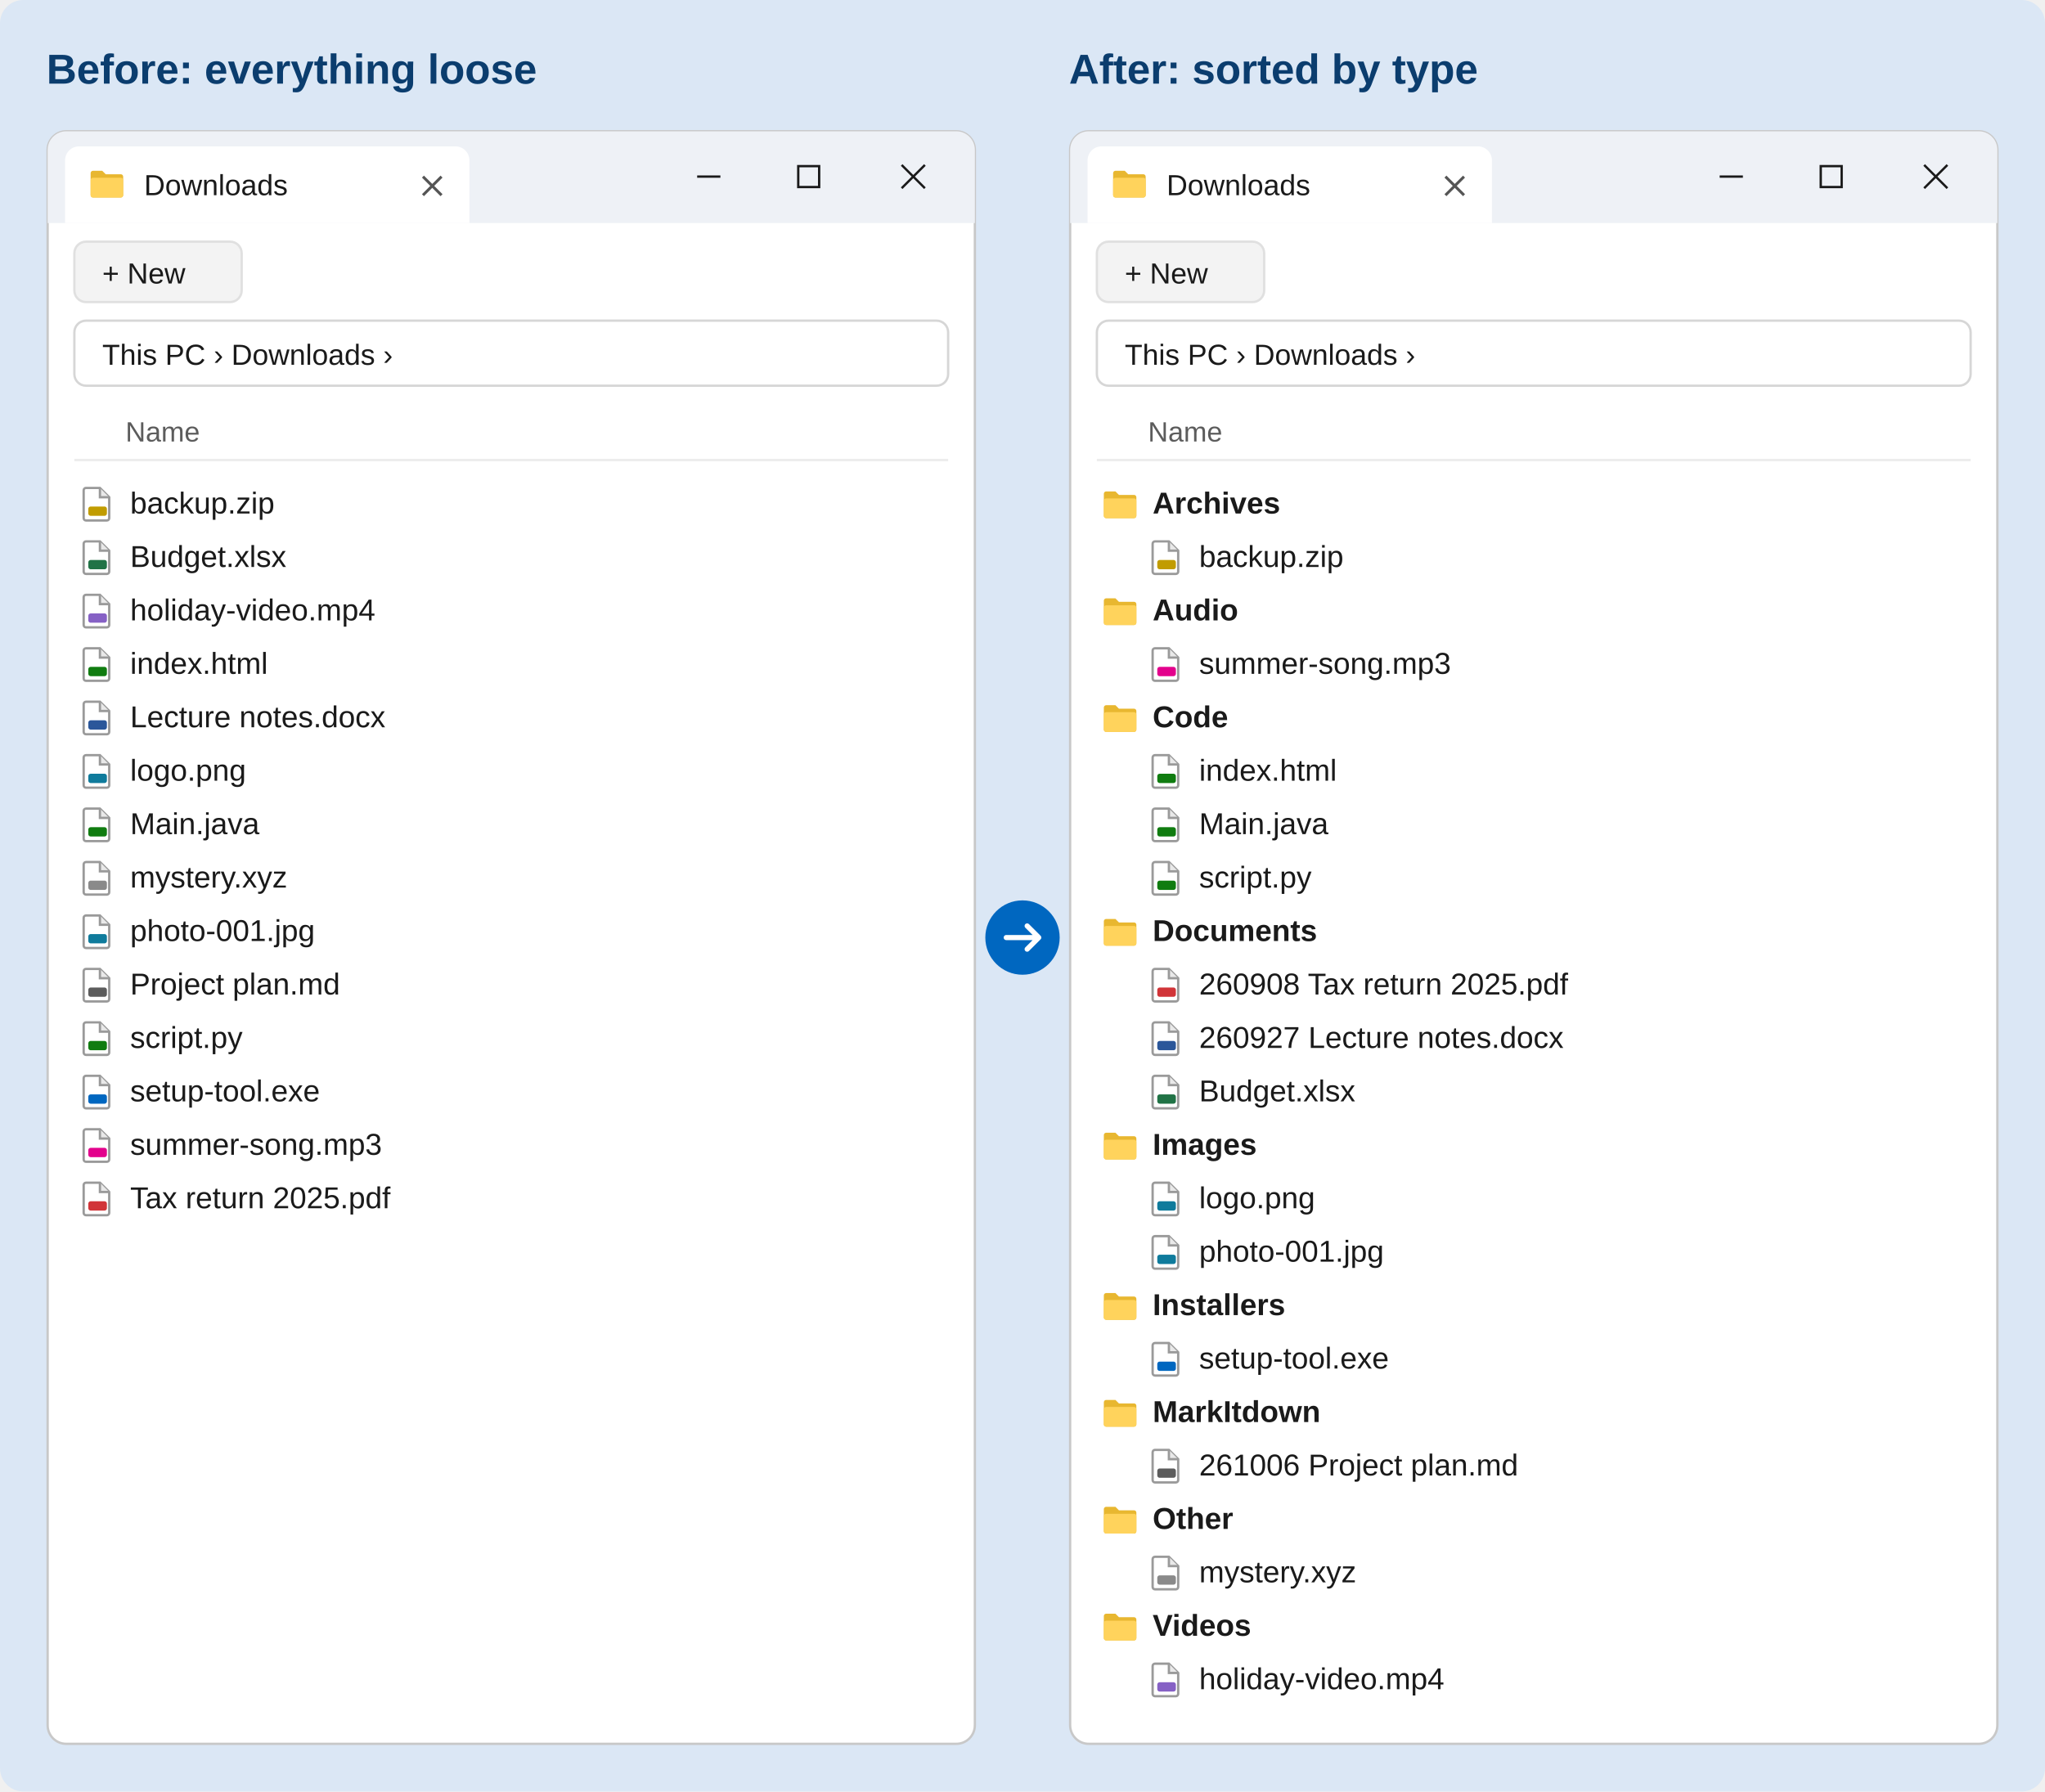
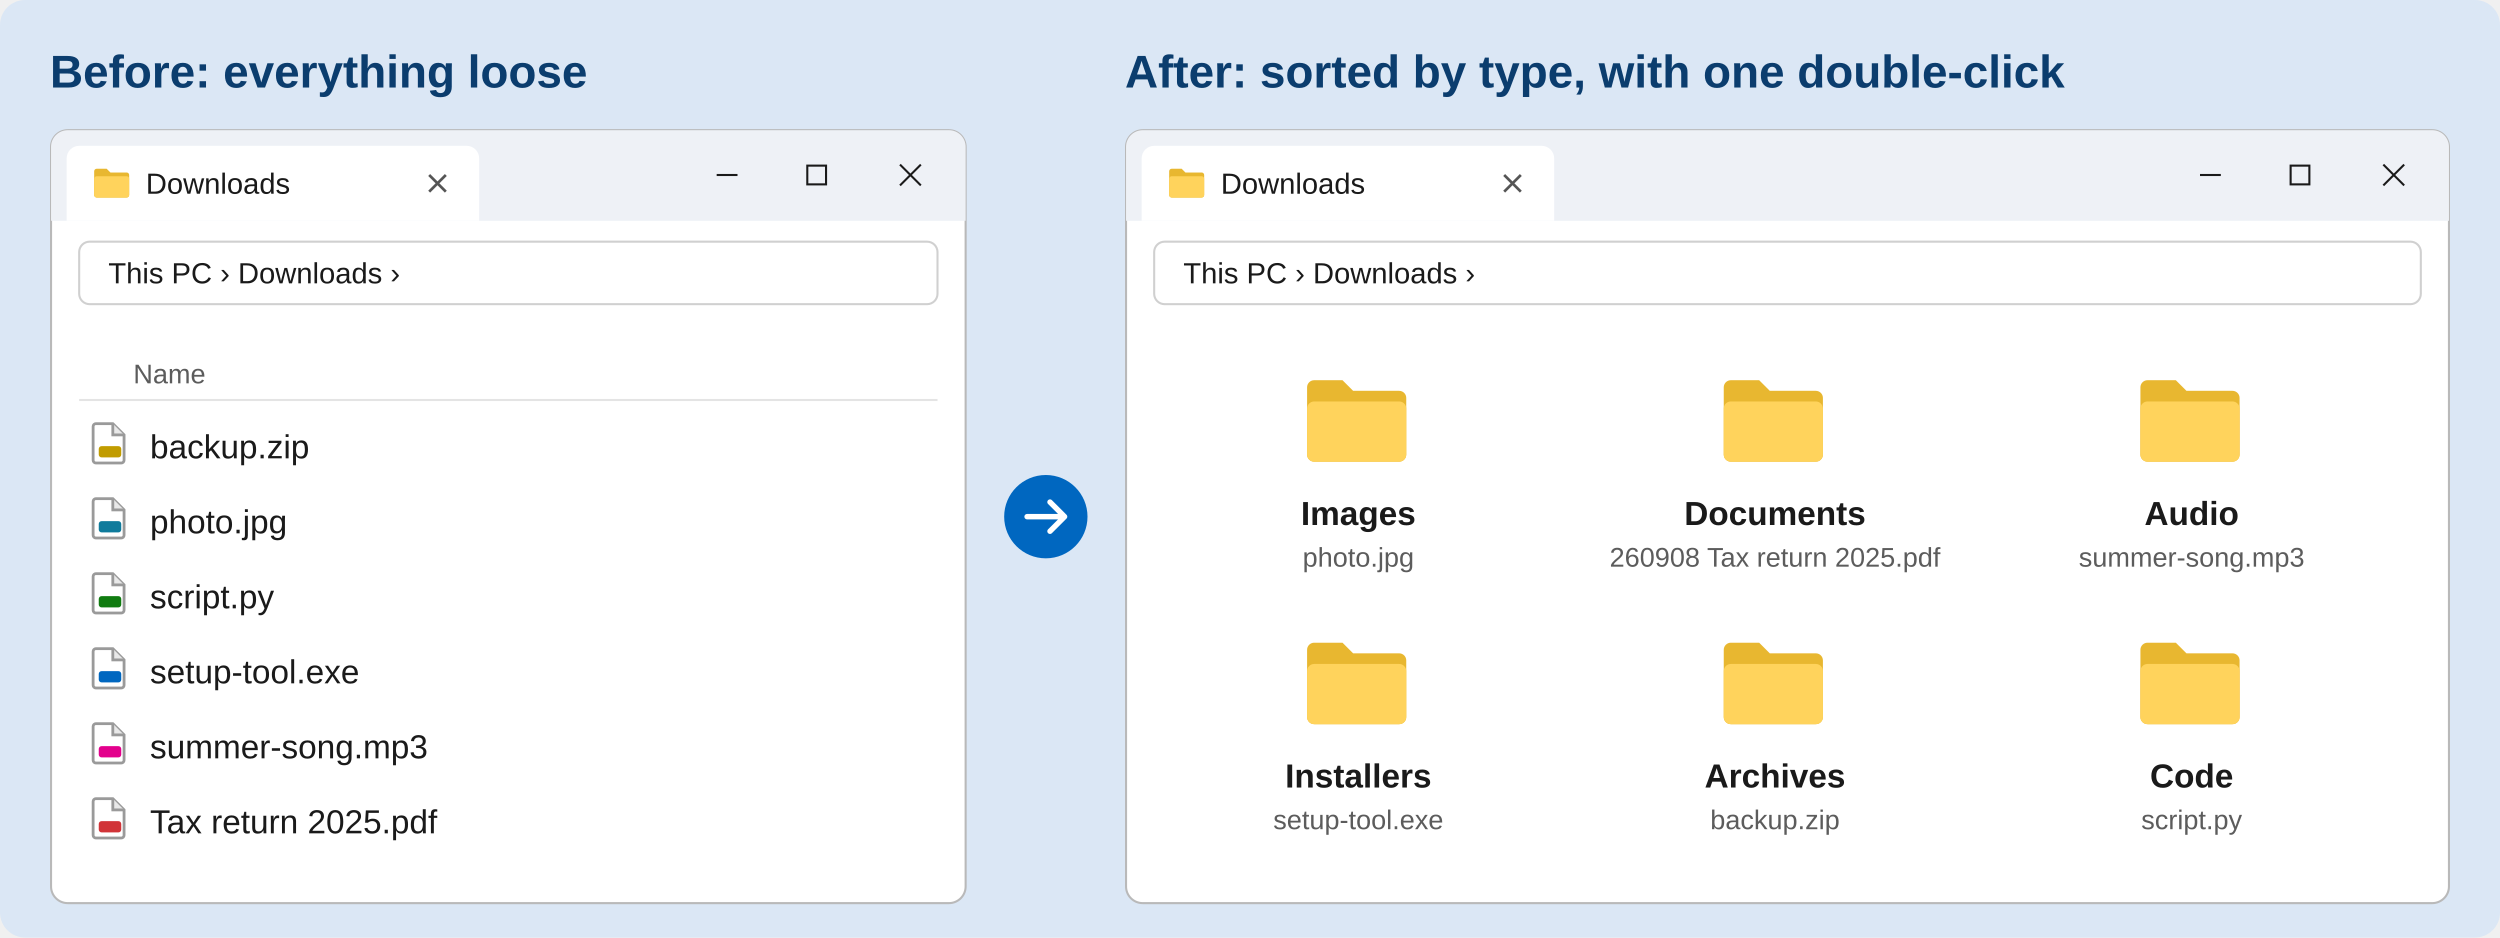
- <svg xmlns="http://www.w3.org/2000/svg" width="880" height="771" viewBox="0 0 880 771" role="img" aria-label="A Downloads folder in File Explorer before and after sorting">
-   <rect width="880" height="771" rx="10" fill="#dbe7f5" />
-   <text x="20" y="36" font-family="Segoe UI Variable Text, Segoe UI, Arial, sans-serif" font-size="18" font-weight="600" fill="#0b3d6e">Before: everything loose</text>
-   <text x="460" y="36" font-family="Segoe UI Variable Text, Segoe UI, Arial, sans-serif" font-size="18" font-weight="600" fill="#0b3d6e">After: sorted by type</text>
-   <g transform="translate(20 56)">
-     <rect x="0.5" y="0.5" width="399" height="694" rx="8" fill="#ffffff" stroke="#c8c8c8" />
-     <path d="M0.5 40 V8.5 a8 8 0 0 1 8 -8 H391.5 a8 8 0 0 1 8 8 V40 Z" fill="#eef1f6" />
-     <path d="M8 40 V13 a6 6 0 0 1 6 -6 H176 a6 6 0 0 1 6 6 V40 Z" fill="#ffffff" />
-     <g transform="translate(18 15)">
+ <svg xmlns="http://www.w3.org/2000/svg" width="1200" height="450" viewBox="0 0 1200 450" role="img" aria-label="A Downloads folder in File Explorer before and after sorting">
+   <rect width="1200" height="450" rx="12" fill="#dbe7f5" />
+   <text x="24" y="42" font-family="Segoe UI Variable Text, Segoe UI, Arial, sans-serif" font-size="22" font-weight="600" fill="#0b3d6e">Before: everything loose</text>
+   <text x="540" y="42" font-family="Segoe UI Variable Text, Segoe UI, Arial, sans-serif" font-size="22" font-weight="600" fill="#0b3d6e">After: sorted by type, with one double-click</text>
+   <g transform="translate(24 62)">
+     <rect x="0.5" y="0.5" width="439" height="371" rx="8" fill="#ffffff" stroke="#b9b9b9" />
+     <path d="M0.5 44 V8.5 a8 8 0 0 1 8 -8 H431.5 a8 8 0 0 1 8 8 V44 Z" fill="#eef1f6" />
+     <path d="M8 44 V14 a6 6 0 0 1 6 -6 H200 a6 6 0 0 1 6 6 V44 Z" fill="#ffffff" />
+     <g transform="translate(20 16) scale(1.2)">
      <path d="M1 3.5 a1 1 0 0 1 1 -1 h4 l1.5 1.5 H14 a1 1 0 0 1 1 1 V13 a1 1 0 0 1 -1 1 H2 a1 1 0 0 1 -1 -1 Z" fill="#e8b730" />
      <path d="M1 6.5 a1 1 0 0 1 1 -1 H14 a1 1 0 0 1 1 1 V13 a1 1 0 0 1 -1 1 H2 a1 1 0 0 1 -1 -1 Z" fill="#ffd35c" />
    </g>
-     <text x="42" y="28" font-family="Segoe UI Variable Text, Segoe UI, Arial, sans-serif" font-size="12.5" fill="#1a1a1a">Downloads</text>
-     <path d="M162 20 l8 8 m0 -8 l-8 8" stroke="#555" stroke-width="1.2" />
-     <path d="M280 20 h10" stroke="#1a1a1a" />
-     <rect x="323.5" y="15.5" width="9" height="9" fill="none" stroke="#1a1a1a" />
-     <path d="M368 15 l10 10 m0 -10 l-10 10" stroke="#1a1a1a" />
-     <rect x="12" y="48" width="72" height="26" rx="5" fill="#f3f3f3" stroke="#e0e0e0" />
-     <text x="24" y="66" font-family="Segoe UI Variable Text, Segoe UI, Arial, sans-serif" font-size="12.5" fill="#1a1a1a">+ New</text>
-     <rect x="12" y="82" width="376" height="28" rx="5" fill="#ffffff" stroke="#d6d6d6" />
-     <text x="24" y="101" font-family="Segoe UI Variable Text, Segoe UI, Arial, sans-serif" font-size="12.5" fill="#1a1a1a">This PC  ›  Downloads  ›</text>
-     <text x="34" y="134" font-family="Segoe UI Variable Text, Segoe UI, Arial, sans-serif" font-size="12" fill="#5c5c5c">Name</text>
-     <path d="M12 142 H388" stroke="#ececec" />
-     <g transform="translate(14 153)">
+     <text x="46" y="31" font-family="Segoe UI Variable Text, Segoe UI, Arial, sans-serif" font-size="14" fill="#1a1a1a">Downloads</text>
+     <path d="M182 22 l8 8 m0 -8 l-8 8" stroke="#555" stroke-width="1.3" />
+     <path d="M320 22 h10" stroke="#1a1a1a" />
+     <rect x="363.5" y="17.5" width="9" height="9" fill="none" stroke="#1a1a1a" />
+     <path d="M408 17 l10 10 m0 -10 l-10 10" stroke="#1a1a1a" />
+     <rect x="14" y="54" width="412" height="30" rx="5" fill="#ffffff" stroke="#d0d0d0" />
+     <text x="28" y="74" font-family="Segoe UI Variable Text, Segoe UI, Arial, sans-serif" font-size="14" fill="#1a1a1a">This PC  ›  Downloads  ›</text>
+     <text x="40" y="122" font-family="Segoe UI Variable Text, Segoe UI, Arial, sans-serif" font-size="13" fill="#5c5c5c">Name</text>
+     <path d="M14 130 H426" stroke="#e4e4e4" />
+     <g transform="translate(18 140) scale(1.35)">
      <path d="M3 1 h6 l4 4 v9 a1 1 0 0 1 -1 1 H3 a1 1 0 0 1 -1 -1 V2 a1 1 0 0 1 1 -1 Z" fill="#ffffff" stroke="#9a9a9a" />
      <path d="M9 1 v4 h4" fill="#e9e9e9" stroke="#9a9a9a" />
      <rect x="4" y="9" width="8" height="4" rx="1" fill="#c19c00" />
    </g>
-     <text x="36" y="165" xml:space="preserve" font-family="Segoe UI Variable Text, Segoe UI, Arial, sans-serif" font-size="13" fill="#1a1a1a">backup.zip</text>
-     <g transform="translate(14 176)">
+     <text x="48" y="158" xml:space="preserve" font-family="Segoe UI Variable Text, Segoe UI, Arial, sans-serif" font-size="16" fill="#1a1a1a">backup.zip</text>
+     <g transform="translate(18 176) scale(1.35)">
      <path d="M3 1 h6 l4 4 v9 a1 1 0 0 1 -1 1 H3 a1 1 0 0 1 -1 -1 V2 a1 1 0 0 1 1 -1 Z" fill="#ffffff" stroke="#9a9a9a" />
      <path d="M9 1 v4 h4" fill="#e9e9e9" stroke="#9a9a9a" />
-       <rect x="4" y="9" width="8" height="4" rx="1" fill="#217346" />
+       <rect x="4" y="9" width="8" height="4" rx="1" fill="#0f7b9c" />
    </g>
-     <text x="36" y="188" xml:space="preserve" font-family="Segoe UI Variable Text, Segoe UI, Arial, sans-serif" font-size="13" fill="#1a1a1a">Budget.xlsx</text>
-     <g transform="translate(14 199)">
-       <path d="M3 1 h6 l4 4 v9 a1 1 0 0 1 -1 1 H3 a1 1 0 0 1 -1 -1 V2 a1 1 0 0 1 1 -1 Z" fill="#ffffff" stroke="#9a9a9a" />
-       <path d="M9 1 v4 h4" fill="#e9e9e9" stroke="#9a9a9a" />
-       <rect x="4" y="9" width="8" height="4" rx="1" fill="#8661c5" />
-     </g>
-     <text x="36" y="211" xml:space="preserve" font-family="Segoe UI Variable Text, Segoe UI, Arial, sans-serif" font-size="13" fill="#1a1a1a">holiday-video.mp4</text>
-     <g transform="translate(14 222)">
+     <text x="48" y="194" xml:space="preserve" font-family="Segoe UI Variable Text, Segoe UI, Arial, sans-serif" font-size="16" fill="#1a1a1a">photo.jpg</text>
+     <g transform="translate(18 212) scale(1.35)">
      <path d="M3 1 h6 l4 4 v9 a1 1 0 0 1 -1 1 H3 a1 1 0 0 1 -1 -1 V2 a1 1 0 0 1 1 -1 Z" fill="#ffffff" stroke="#9a9a9a" />
      <path d="M9 1 v4 h4" fill="#e9e9e9" stroke="#9a9a9a" />
      <rect x="4" y="9" width="8" height="4" rx="1" fill="#107c10" />
    </g>
-     <text x="36" y="234" xml:space="preserve" font-family="Segoe UI Variable Text, Segoe UI, Arial, sans-serif" font-size="13" fill="#1a1a1a">index.html</text>
-     <g transform="translate(14 245)">
-       <path d="M3 1 h6 l4 4 v9 a1 1 0 0 1 -1 1 H3 a1 1 0 0 1 -1 -1 V2 a1 1 0 0 1 1 -1 Z" fill="#ffffff" stroke="#9a9a9a" />
-       <path d="M9 1 v4 h4" fill="#e9e9e9" stroke="#9a9a9a" />
-       <rect x="4" y="9" width="8" height="4" rx="1" fill="#2b579a" />
-     </g>
-     <text x="36" y="257" xml:space="preserve" font-family="Segoe UI Variable Text, Segoe UI, Arial, sans-serif" font-size="13" fill="#1a1a1a">Lecture notes.docx</text>
-     <g transform="translate(14 268)">
-       <path d="M3 1 h6 l4 4 v9 a1 1 0 0 1 -1 1 H3 a1 1 0 0 1 -1 -1 V2 a1 1 0 0 1 1 -1 Z" fill="#ffffff" stroke="#9a9a9a" />
-       <path d="M9 1 v4 h4" fill="#e9e9e9" stroke="#9a9a9a" />
-       <rect x="4" y="9" width="8" height="4" rx="1" fill="#0f7b9c" />
-     </g>
-     <text x="36" y="280" xml:space="preserve" font-family="Segoe UI Variable Text, Segoe UI, Arial, sans-serif" font-size="13" fill="#1a1a1a">logo.png</text>
-     <g transform="translate(14 291)">
-       <path d="M3 1 h6 l4 4 v9 a1 1 0 0 1 -1 1 H3 a1 1 0 0 1 -1 -1 V2 a1 1 0 0 1 1 -1 Z" fill="#ffffff" stroke="#9a9a9a" />
-       <path d="M9 1 v4 h4" fill="#e9e9e9" stroke="#9a9a9a" />
-       <rect x="4" y="9" width="8" height="4" rx="1" fill="#107c10" />
-     </g>
-     <text x="36" y="303" xml:space="preserve" font-family="Segoe UI Variable Text, Segoe UI, Arial, sans-serif" font-size="13" fill="#1a1a1a">Main.java</text>
-     <g transform="translate(14 314)">
-       <path d="M3 1 h6 l4 4 v9 a1 1 0 0 1 -1 1 H3 a1 1 0 0 1 -1 -1 V2 a1 1 0 0 1 1 -1 Z" fill="#ffffff" stroke="#9a9a9a" />
-       <path d="M9 1 v4 h4" fill="#e9e9e9" stroke="#9a9a9a" />
-       <rect x="4" y="9" width="8" height="4" rx="1" fill="#8a8a8a" />
-     </g>
-     <text x="36" y="326" xml:space="preserve" font-family="Segoe UI Variable Text, Segoe UI, Arial, sans-serif" font-size="13" fill="#1a1a1a">mystery.xyz</text>
-     <g transform="translate(14 337)">
-       <path d="M3 1 h6 l4 4 v9 a1 1 0 0 1 -1 1 H3 a1 1 0 0 1 -1 -1 V2 a1 1 0 0 1 1 -1 Z" fill="#ffffff" stroke="#9a9a9a" />
-       <path d="M9 1 v4 h4" fill="#e9e9e9" stroke="#9a9a9a" />
-       <rect x="4" y="9" width="8" height="4" rx="1" fill="#0f7b9c" />
-     </g>
-     <text x="36" y="349" xml:space="preserve" font-family="Segoe UI Variable Text, Segoe UI, Arial, sans-serif" font-size="13" fill="#1a1a1a">photo-001.jpg</text>
-     <g transform="translate(14 360)">
-       <path d="M3 1 h6 l4 4 v9 a1 1 0 0 1 -1 1 H3 a1 1 0 0 1 -1 -1 V2 a1 1 0 0 1 1 -1 Z" fill="#ffffff" stroke="#9a9a9a" />
-       <path d="M9 1 v4 h4" fill="#e9e9e9" stroke="#9a9a9a" />
-       <rect x="4" y="9" width="8" height="4" rx="1" fill="#5c5c5c" />
-     </g>
-     <text x="36" y="372" xml:space="preserve" font-family="Segoe UI Variable Text, Segoe UI, Arial, sans-serif" font-size="13" fill="#1a1a1a">Project plan.md</text>
-     <g transform="translate(14 383)">
-       <path d="M3 1 h6 l4 4 v9 a1 1 0 0 1 -1 1 H3 a1 1 0 0 1 -1 -1 V2 a1 1 0 0 1 1 -1 Z" fill="#ffffff" stroke="#9a9a9a" />
-       <path d="M9 1 v4 h4" fill="#e9e9e9" stroke="#9a9a9a" />
-       <rect x="4" y="9" width="8" height="4" rx="1" fill="#107c10" />
-     </g>
-     <text x="36" y="395" xml:space="preserve" font-family="Segoe UI Variable Text, Segoe UI, Arial, sans-serif" font-size="13" fill="#1a1a1a">script.py</text>
-     <g transform="translate(14 406)">
+     <text x="48" y="230" xml:space="preserve" font-family="Segoe UI Variable Text, Segoe UI, Arial, sans-serif" font-size="16" fill="#1a1a1a">script.py</text>
+     <g transform="translate(18 248) scale(1.35)">
      <path d="M3 1 h6 l4 4 v9 a1 1 0 0 1 -1 1 H3 a1 1 0 0 1 -1 -1 V2 a1 1 0 0 1 1 -1 Z" fill="#ffffff" stroke="#9a9a9a" />
      <path d="M9 1 v4 h4" fill="#e9e9e9" stroke="#9a9a9a" />
      <rect x="4" y="9" width="8" height="4" rx="1" fill="#0067c0" />
    </g>
-     <text x="36" y="418" xml:space="preserve" font-family="Segoe UI Variable Text, Segoe UI, Arial, sans-serif" font-size="13" fill="#1a1a1a">setup-tool.exe</text>
-     <g transform="translate(14 429)">
+     <text x="48" y="266" xml:space="preserve" font-family="Segoe UI Variable Text, Segoe UI, Arial, sans-serif" font-size="16" fill="#1a1a1a">setup-tool.exe</text>
+     <g transform="translate(18 284) scale(1.35)">
      <path d="M3 1 h6 l4 4 v9 a1 1 0 0 1 -1 1 H3 a1 1 0 0 1 -1 -1 V2 a1 1 0 0 1 1 -1 Z" fill="#ffffff" stroke="#9a9a9a" />
      <path d="M9 1 v4 h4" fill="#e9e9e9" stroke="#9a9a9a" />
      <rect x="4" y="9" width="8" height="4" rx="1" fill="#e3008c" />
    </g>
-     <text x="36" y="441" xml:space="preserve" font-family="Segoe UI Variable Text, Segoe UI, Arial, sans-serif" font-size="13" fill="#1a1a1a">summer-song.mp3</text>
-     <g transform="translate(14 452)">
+     <text x="48" y="302" xml:space="preserve" font-family="Segoe UI Variable Text, Segoe UI, Arial, sans-serif" font-size="16" fill="#1a1a1a">summer-song.mp3</text>
+     <g transform="translate(18 320) scale(1.35)">
      <path d="M3 1 h6 l4 4 v9 a1 1 0 0 1 -1 1 H3 a1 1 0 0 1 -1 -1 V2 a1 1 0 0 1 1 -1 Z" fill="#ffffff" stroke="#9a9a9a" />
      <path d="M9 1 v4 h4" fill="#e9e9e9" stroke="#9a9a9a" />
      <rect x="4" y="9" width="8" height="4" rx="1" fill="#d13438" />
    </g>
-     <text x="36" y="464" xml:space="preserve" font-family="Segoe UI Variable Text, Segoe UI, Arial, sans-serif" font-size="13" fill="#1a1a1a">Tax return 2025.pdf</text>
+     <text x="48" y="338" xml:space="preserve" font-family="Segoe UI Variable Text, Segoe UI, Arial, sans-serif" font-size="16" fill="#1a1a1a">Tax return 2025.pdf</text>
  </g>
-   <g transform="translate(460 56)">
-     <rect x="0.5" y="0.5" width="399" height="694" rx="8" fill="#ffffff" stroke="#c8c8c8" />
-     <path d="M0.5 40 V8.5 a8 8 0 0 1 8 -8 H391.5 a8 8 0 0 1 8 8 V40 Z" fill="#eef1f6" />
-     <path d="M8 40 V13 a6 6 0 0 1 6 -6 H176 a6 6 0 0 1 6 6 V40 Z" fill="#ffffff" />
-     <g transform="translate(18 15)">
+   <circle cx="502" cy="248" r="20" fill="#0067c0" />
+   <path d="M493 248 h18 m-7 -7 l7 7 l-7 7" stroke="#ffffff" stroke-width="2.6" fill="none" stroke-linecap="round" stroke-linejoin="round" />
+   <g transform="translate(540 62)">
+     <rect x="0.5" y="0.5" width="635" height="371" rx="8" fill="#ffffff" stroke="#b9b9b9" />
+     <path d="M0.5 44 V8.5 a8 8 0 0 1 8 -8 H627.5 a8 8 0 0 1 8 8 V44 Z" fill="#eef1f6" />
+     <path d="M8 44 V14 a6 6 0 0 1 6 -6 H200 a6 6 0 0 1 6 6 V44 Z" fill="#ffffff" />
+     <g transform="translate(20 16) scale(1.2)">
      <path d="M1 3.5 a1 1 0 0 1 1 -1 h4 l1.5 1.5 H14 a1 1 0 0 1 1 1 V13 a1 1 0 0 1 -1 1 H2 a1 1 0 0 1 -1 -1 Z" fill="#e8b730" />
      <path d="M1 6.5 a1 1 0 0 1 1 -1 H14 a1 1 0 0 1 1 1 V13 a1 1 0 0 1 -1 1 H2 a1 1 0 0 1 -1 -1 Z" fill="#ffd35c" />
    </g>
-     <text x="42" y="28" font-family="Segoe UI Variable Text, Segoe UI, Arial, sans-serif" font-size="12.5" fill="#1a1a1a">Downloads</text>
-     <path d="M162 20 l8 8 m0 -8 l-8 8" stroke="#555" stroke-width="1.2" />
-     <path d="M280 20 h10" stroke="#1a1a1a" />
-     <rect x="323.5" y="15.5" width="9" height="9" fill="none" stroke="#1a1a1a" />
-     <path d="M368 15 l10 10 m0 -10 l-10 10" stroke="#1a1a1a" />
-     <rect x="12" y="48" width="72" height="26" rx="5" fill="#f3f3f3" stroke="#e0e0e0" />
-     <text x="24" y="66" font-family="Segoe UI Variable Text, Segoe UI, Arial, sans-serif" font-size="12.5" fill="#1a1a1a">+ New</text>
-     <rect x="12" y="82" width="376" height="28" rx="5" fill="#ffffff" stroke="#d6d6d6" />
-     <text x="24" y="101" font-family="Segoe UI Variable Text, Segoe UI, Arial, sans-serif" font-size="12.5" fill="#1a1a1a">This PC  ›  Downloads  ›</text>
-     <text x="34" y="134" font-family="Segoe UI Variable Text, Segoe UI, Arial, sans-serif" font-size="12" fill="#5c5c5c">Name</text>
-     <path d="M12 142 H388" stroke="#ececec" />
-     <g transform="translate(14 153)">
+     <text x="46" y="31" font-family="Segoe UI Variable Text, Segoe UI, Arial, sans-serif" font-size="14" fill="#1a1a1a">Downloads</text>
+     <path d="M182 22 l8 8 m0 -8 l-8 8" stroke="#555" stroke-width="1.3" />
+     <path d="M516 22 h10" stroke="#1a1a1a" />
+     <rect x="559.5" y="17.5" width="9" height="9" fill="none" stroke="#1a1a1a" />
+     <path d="M604 17 l10 10 m0 -10 l-10 10" stroke="#1a1a1a" />
+     <rect x="14" y="54" width="608" height="30" rx="5" fill="#ffffff" stroke="#d0d0d0" />
+     <text x="28" y="74" font-family="Segoe UI Variable Text, Segoe UI, Arial, sans-serif" font-size="14" fill="#1a1a1a">This PC  ›  Downloads  ›</text>
+     <g transform="translate(84 112) scale(3.4)">
      <path d="M1 3.5 a1 1 0 0 1 1 -1 h4 l1.5 1.5 H14 a1 1 0 0 1 1 1 V13 a1 1 0 0 1 -1 1 H2 a1 1 0 0 1 -1 -1 Z" fill="#e8b730" />
      <path d="M1 6.5 a1 1 0 0 1 1 -1 H14 a1 1 0 0 1 1 1 V13 a1 1 0 0 1 -1 1 H2 a1 1 0 0 1 -1 -1 Z" fill="#ffd35c" />
    </g>
-     <text x="36" y="165" font-family="Segoe UI Variable Text, Segoe UI, Arial, sans-serif" font-size="13" font-weight="600" fill="#1a1a1a">Archives</text>
-     <g transform="translate(34 176)">
-       <path d="M3 1 h6 l4 4 v9 a1 1 0 0 1 -1 1 H3 a1 1 0 0 1 -1 -1 V2 a1 1 0 0 1 1 -1 Z" fill="#ffffff" stroke="#9a9a9a" />
-       <path d="M9 1 v4 h4" fill="#e9e9e9" stroke="#9a9a9a" />
-       <rect x="4" y="9" width="8" height="4" rx="1" fill="#c19c00" />
-     </g>
-     <text x="56" y="188" xml:space="preserve" font-family="Segoe UI Variable Text, Segoe UI, Arial, sans-serif" font-size="13" fill="#1a1a1a">backup.zip</text>
-     <g transform="translate(14 199)">
+     <text x="112" y="190" text-anchor="middle" font-family="Segoe UI Variable Text, Segoe UI, Arial, sans-serif" font-size="16" font-weight="600" fill="#1a1a1a">Images</text>
+     <text x="112" y="210" text-anchor="middle" font-family="Segoe UI Variable Text, Segoe UI, Arial, sans-serif" font-size="13" fill="#5c5c5c">photo.jpg</text>
+     <g transform="translate(284 112) scale(3.4)">
      <path d="M1 3.5 a1 1 0 0 1 1 -1 h4 l1.5 1.5 H14 a1 1 0 0 1 1 1 V13 a1 1 0 0 1 -1 1 H2 a1 1 0 0 1 -1 -1 Z" fill="#e8b730" />
      <path d="M1 6.5 a1 1 0 0 1 1 -1 H14 a1 1 0 0 1 1 1 V13 a1 1 0 0 1 -1 1 H2 a1 1 0 0 1 -1 -1 Z" fill="#ffd35c" />
    </g>
-     <text x="36" y="211" font-family="Segoe UI Variable Text, Segoe UI, Arial, sans-serif" font-size="13" font-weight="600" fill="#1a1a1a">Audio</text>
-     <g transform="translate(34 222)">
-       <path d="M3 1 h6 l4 4 v9 a1 1 0 0 1 -1 1 H3 a1 1 0 0 1 -1 -1 V2 a1 1 0 0 1 1 -1 Z" fill="#ffffff" stroke="#9a9a9a" />
-       <path d="M9 1 v4 h4" fill="#e9e9e9" stroke="#9a9a9a" />
-       <rect x="4" y="9" width="8" height="4" rx="1" fill="#e3008c" />
-     </g>
-     <text x="56" y="234" xml:space="preserve" font-family="Segoe UI Variable Text, Segoe UI, Arial, sans-serif" font-size="13" fill="#1a1a1a">summer-song.mp3</text>
-     <g transform="translate(14 245)">
+     <text x="312" y="190" text-anchor="middle" font-family="Segoe UI Variable Text, Segoe UI, Arial, sans-serif" font-size="16" font-weight="600" fill="#1a1a1a">Documents</text>
+     <text x="312" y="210" text-anchor="middle" font-family="Segoe UI Variable Text, Segoe UI, Arial, sans-serif" font-size="13" fill="#5c5c5c">260908 Tax return 2025.pdf</text>
+     <g transform="translate(484 112) scale(3.4)">
      <path d="M1 3.5 a1 1 0 0 1 1 -1 h4 l1.5 1.5 H14 a1 1 0 0 1 1 1 V13 a1 1 0 0 1 -1 1 H2 a1 1 0 0 1 -1 -1 Z" fill="#e8b730" />
      <path d="M1 6.5 a1 1 0 0 1 1 -1 H14 a1 1 0 0 1 1 1 V13 a1 1 0 0 1 -1 1 H2 a1 1 0 0 1 -1 -1 Z" fill="#ffd35c" />
    </g>
-     <text x="36" y="257" font-family="Segoe UI Variable Text, Segoe UI, Arial, sans-serif" font-size="13" font-weight="600" fill="#1a1a1a">Code</text>
-     <g transform="translate(34 268)">
-       <path d="M3 1 h6 l4 4 v9 a1 1 0 0 1 -1 1 H3 a1 1 0 0 1 -1 -1 V2 a1 1 0 0 1 1 -1 Z" fill="#ffffff" stroke="#9a9a9a" />
-       <path d="M9 1 v4 h4" fill="#e9e9e9" stroke="#9a9a9a" />
-       <rect x="4" y="9" width="8" height="4" rx="1" fill="#107c10" />
-     </g>
-     <text x="56" y="280" xml:space="preserve" font-family="Segoe UI Variable Text, Segoe UI, Arial, sans-serif" font-size="13" fill="#1a1a1a">index.html</text>
-     <g transform="translate(34 291)">
-       <path d="M3 1 h6 l4 4 v9 a1 1 0 0 1 -1 1 H3 a1 1 0 0 1 -1 -1 V2 a1 1 0 0 1 1 -1 Z" fill="#ffffff" stroke="#9a9a9a" />
-       <path d="M9 1 v4 h4" fill="#e9e9e9" stroke="#9a9a9a" />
-       <rect x="4" y="9" width="8" height="4" rx="1" fill="#107c10" />
-     </g>
-     <text x="56" y="303" xml:space="preserve" font-family="Segoe UI Variable Text, Segoe UI, Arial, sans-serif" font-size="13" fill="#1a1a1a">Main.java</text>
-     <g transform="translate(34 314)">
-       <path d="M3 1 h6 l4 4 v9 a1 1 0 0 1 -1 1 H3 a1 1 0 0 1 -1 -1 V2 a1 1 0 0 1 1 -1 Z" fill="#ffffff" stroke="#9a9a9a" />
-       <path d="M9 1 v4 h4" fill="#e9e9e9" stroke="#9a9a9a" />
-       <rect x="4" y="9" width="8" height="4" rx="1" fill="#107c10" />
-     </g>
-     <text x="56" y="326" xml:space="preserve" font-family="Segoe UI Variable Text, Segoe UI, Arial, sans-serif" font-size="13" fill="#1a1a1a">script.py</text>
-     <g transform="translate(14 337)">
+     <text x="512" y="190" text-anchor="middle" font-family="Segoe UI Variable Text, Segoe UI, Arial, sans-serif" font-size="16" font-weight="600" fill="#1a1a1a">Audio</text>
+     <text x="512" y="210" text-anchor="middle" font-family="Segoe UI Variable Text, Segoe UI, Arial, sans-serif" font-size="13" fill="#5c5c5c">summer-song.mp3</text>
+     <g transform="translate(84 238) scale(3.4)">
      <path d="M1 3.5 a1 1 0 0 1 1 -1 h4 l1.5 1.5 H14 a1 1 0 0 1 1 1 V13 a1 1 0 0 1 -1 1 H2 a1 1 0 0 1 -1 -1 Z" fill="#e8b730" />
      <path d="M1 6.5 a1 1 0 0 1 1 -1 H14 a1 1 0 0 1 1 1 V13 a1 1 0 0 1 -1 1 H2 a1 1 0 0 1 -1 -1 Z" fill="#ffd35c" />
    </g>
-     <text x="36" y="349" font-family="Segoe UI Variable Text, Segoe UI, Arial, sans-serif" font-size="13" font-weight="600" fill="#1a1a1a">Documents</text>
-     <g transform="translate(34 360)">
-       <path d="M3 1 h6 l4 4 v9 a1 1 0 0 1 -1 1 H3 a1 1 0 0 1 -1 -1 V2 a1 1 0 0 1 1 -1 Z" fill="#ffffff" stroke="#9a9a9a" />
-       <path d="M9 1 v4 h4" fill="#e9e9e9" stroke="#9a9a9a" />
-       <rect x="4" y="9" width="8" height="4" rx="1" fill="#d13438" />
-     </g>
-     <text x="56" y="372" xml:space="preserve" font-family="Segoe UI Variable Text, Segoe UI, Arial, sans-serif" font-size="13" fill="#1a1a1a">260908 Tax return 2025.pdf</text>
-     <g transform="translate(34 383)">
-       <path d="M3 1 h6 l4 4 v9 a1 1 0 0 1 -1 1 H3 a1 1 0 0 1 -1 -1 V2 a1 1 0 0 1 1 -1 Z" fill="#ffffff" stroke="#9a9a9a" />
-       <path d="M9 1 v4 h4" fill="#e9e9e9" stroke="#9a9a9a" />
-       <rect x="4" y="9" width="8" height="4" rx="1" fill="#2b579a" />
-     </g>
-     <text x="56" y="395" xml:space="preserve" font-family="Segoe UI Variable Text, Segoe UI, Arial, sans-serif" font-size="13" fill="#1a1a1a">260927 Lecture notes.docx</text>
-     <g transform="translate(34 406)">
-       <path d="M3 1 h6 l4 4 v9 a1 1 0 0 1 -1 1 H3 a1 1 0 0 1 -1 -1 V2 a1 1 0 0 1 1 -1 Z" fill="#ffffff" stroke="#9a9a9a" />
-       <path d="M9 1 v4 h4" fill="#e9e9e9" stroke="#9a9a9a" />
-       <rect x="4" y="9" width="8" height="4" rx="1" fill="#217346" />
-     </g>
-     <text x="56" y="418" xml:space="preserve" font-family="Segoe UI Variable Text, Segoe UI, Arial, sans-serif" font-size="13" fill="#1a1a1a">Budget.xlsx</text>
-     <g transform="translate(14 429)">
+     <text x="112" y="316" text-anchor="middle" font-family="Segoe UI Variable Text, Segoe UI, Arial, sans-serif" font-size="16" font-weight="600" fill="#1a1a1a">Installers</text>
+     <text x="112" y="336" text-anchor="middle" font-family="Segoe UI Variable Text, Segoe UI, Arial, sans-serif" font-size="13" fill="#5c5c5c">setup-tool.exe</text>
+     <g transform="translate(284 238) scale(3.4)">
      <path d="M1 3.5 a1 1 0 0 1 1 -1 h4 l1.5 1.5 H14 a1 1 0 0 1 1 1 V13 a1 1 0 0 1 -1 1 H2 a1 1 0 0 1 -1 -1 Z" fill="#e8b730" />
      <path d="M1 6.5 a1 1 0 0 1 1 -1 H14 a1 1 0 0 1 1 1 V13 a1 1 0 0 1 -1 1 H2 a1 1 0 0 1 -1 -1 Z" fill="#ffd35c" />
    </g>
-     <text x="36" y="441" font-family="Segoe UI Variable Text, Segoe UI, Arial, sans-serif" font-size="13" font-weight="600" fill="#1a1a1a">Images</text>
-     <g transform="translate(34 452)">
-       <path d="M3 1 h6 l4 4 v9 a1 1 0 0 1 -1 1 H3 a1 1 0 0 1 -1 -1 V2 a1 1 0 0 1 1 -1 Z" fill="#ffffff" stroke="#9a9a9a" />
-       <path d="M9 1 v4 h4" fill="#e9e9e9" stroke="#9a9a9a" />
-       <rect x="4" y="9" width="8" height="4" rx="1" fill="#0f7b9c" />
-     </g>
-     <text x="56" y="464" xml:space="preserve" font-family="Segoe UI Variable Text, Segoe UI, Arial, sans-serif" font-size="13" fill="#1a1a1a">logo.png</text>
-     <g transform="translate(34 475)">
-       <path d="M3 1 h6 l4 4 v9 a1 1 0 0 1 -1 1 H3 a1 1 0 0 1 -1 -1 V2 a1 1 0 0 1 1 -1 Z" fill="#ffffff" stroke="#9a9a9a" />
-       <path d="M9 1 v4 h4" fill="#e9e9e9" stroke="#9a9a9a" />
-       <rect x="4" y="9" width="8" height="4" rx="1" fill="#0f7b9c" />
-     </g>
-     <text x="56" y="487" xml:space="preserve" font-family="Segoe UI Variable Text, Segoe UI, Arial, sans-serif" font-size="13" fill="#1a1a1a">photo-001.jpg</text>
-     <g transform="translate(14 498)">
+     <text x="312" y="316" text-anchor="middle" font-family="Segoe UI Variable Text, Segoe UI, Arial, sans-serif" font-size="16" font-weight="600" fill="#1a1a1a">Archives</text>
+     <text x="312" y="336" text-anchor="middle" font-family="Segoe UI Variable Text, Segoe UI, Arial, sans-serif" font-size="13" fill="#5c5c5c">backup.zip</text>
+     <g transform="translate(484 238) scale(3.4)">
      <path d="M1 3.5 a1 1 0 0 1 1 -1 h4 l1.5 1.5 H14 a1 1 0 0 1 1 1 V13 a1 1 0 0 1 -1 1 H2 a1 1 0 0 1 -1 -1 Z" fill="#e8b730" />
      <path d="M1 6.5 a1 1 0 0 1 1 -1 H14 a1 1 0 0 1 1 1 V13 a1 1 0 0 1 -1 1 H2 a1 1 0 0 1 -1 -1 Z" fill="#ffd35c" />
    </g>
-     <text x="36" y="510" font-family="Segoe UI Variable Text, Segoe UI, Arial, sans-serif" font-size="13" font-weight="600" fill="#1a1a1a">Installers</text>
-     <g transform="translate(34 521)">
-       <path d="M3 1 h6 l4 4 v9 a1 1 0 0 1 -1 1 H3 a1 1 0 0 1 -1 -1 V2 a1 1 0 0 1 1 -1 Z" fill="#ffffff" stroke="#9a9a9a" />
-       <path d="M9 1 v4 h4" fill="#e9e9e9" stroke="#9a9a9a" />
-       <rect x="4" y="9" width="8" height="4" rx="1" fill="#0067c0" />
-     </g>
-     <text x="56" y="533" xml:space="preserve" font-family="Segoe UI Variable Text, Segoe UI, Arial, sans-serif" font-size="13" fill="#1a1a1a">setup-tool.exe</text>
-     <g transform="translate(14 544)">
-       <path d="M1 3.5 a1 1 0 0 1 1 -1 h4 l1.5 1.5 H14 a1 1 0 0 1 1 1 V13 a1 1 0 0 1 -1 1 H2 a1 1 0 0 1 -1 -1 Z" fill="#e8b730" />
-       <path d="M1 6.5 a1 1 0 0 1 1 -1 H14 a1 1 0 0 1 1 1 V13 a1 1 0 0 1 -1 1 H2 a1 1 0 0 1 -1 -1 Z" fill="#ffd35c" />
-     </g>
-     <text x="36" y="556" font-family="Segoe UI Variable Text, Segoe UI, Arial, sans-serif" font-size="13" font-weight="600" fill="#1a1a1a">MarkItdown</text>
-     <g transform="translate(34 567)">
-       <path d="M3 1 h6 l4 4 v9 a1 1 0 0 1 -1 1 H3 a1 1 0 0 1 -1 -1 V2 a1 1 0 0 1 1 -1 Z" fill="#ffffff" stroke="#9a9a9a" />
-       <path d="M9 1 v4 h4" fill="#e9e9e9" stroke="#9a9a9a" />
-       <rect x="4" y="9" width="8" height="4" rx="1" fill="#5c5c5c" />
-     </g>
-     <text x="56" y="579" xml:space="preserve" font-family="Segoe UI Variable Text, Segoe UI, Arial, sans-serif" font-size="13" fill="#1a1a1a">261006 Project plan.md</text>
-     <g transform="translate(14 590)">
-       <path d="M1 3.5 a1 1 0 0 1 1 -1 h4 l1.5 1.5 H14 a1 1 0 0 1 1 1 V13 a1 1 0 0 1 -1 1 H2 a1 1 0 0 1 -1 -1 Z" fill="#e8b730" />
-       <path d="M1 6.5 a1 1 0 0 1 1 -1 H14 a1 1 0 0 1 1 1 V13 a1 1 0 0 1 -1 1 H2 a1 1 0 0 1 -1 -1 Z" fill="#ffd35c" />
-     </g>
-     <text x="36" y="602" font-family="Segoe UI Variable Text, Segoe UI, Arial, sans-serif" font-size="13" font-weight="600" fill="#1a1a1a">Other</text>
-     <g transform="translate(34 613)">
-       <path d="M3 1 h6 l4 4 v9 a1 1 0 0 1 -1 1 H3 a1 1 0 0 1 -1 -1 V2 a1 1 0 0 1 1 -1 Z" fill="#ffffff" stroke="#9a9a9a" />
-       <path d="M9 1 v4 h4" fill="#e9e9e9" stroke="#9a9a9a" />
-       <rect x="4" y="9" width="8" height="4" rx="1" fill="#8a8a8a" />
-     </g>
-     <text x="56" y="625" xml:space="preserve" font-family="Segoe UI Variable Text, Segoe UI, Arial, sans-serif" font-size="13" fill="#1a1a1a">mystery.xyz</text>
-     <g transform="translate(14 636)">
-       <path d="M1 3.5 a1 1 0 0 1 1 -1 h4 l1.5 1.5 H14 a1 1 0 0 1 1 1 V13 a1 1 0 0 1 -1 1 H2 a1 1 0 0 1 -1 -1 Z" fill="#e8b730" />
-       <path d="M1 6.5 a1 1 0 0 1 1 -1 H14 a1 1 0 0 1 1 1 V13 a1 1 0 0 1 -1 1 H2 a1 1 0 0 1 -1 -1 Z" fill="#ffd35c" />
-     </g>
-     <text x="36" y="648" font-family="Segoe UI Variable Text, Segoe UI, Arial, sans-serif" font-size="13" font-weight="600" fill="#1a1a1a">Videos</text>
-     <g transform="translate(34 659)">
-       <path d="M3 1 h6 l4 4 v9 a1 1 0 0 1 -1 1 H3 a1 1 0 0 1 -1 -1 V2 a1 1 0 0 1 1 -1 Z" fill="#ffffff" stroke="#9a9a9a" />
-       <path d="M9 1 v4 h4" fill="#e9e9e9" stroke="#9a9a9a" />
-       <rect x="4" y="9" width="8" height="4" rx="1" fill="#8661c5" />
-     </g>
-     <text x="56" y="671" xml:space="preserve" font-family="Segoe UI Variable Text, Segoe UI, Arial, sans-serif" font-size="13" fill="#1a1a1a">holiday-video.mp4</text>
+     <text x="512" y="316" text-anchor="middle" font-family="Segoe UI Variable Text, Segoe UI, Arial, sans-serif" font-size="16" font-weight="600" fill="#1a1a1a">Code</text>
+     <text x="512" y="336" text-anchor="middle" font-family="Segoe UI Variable Text, Segoe UI, Arial, sans-serif" font-size="13" fill="#5c5c5c">script.py</text>
  </g>
-   <circle cx="440" cy="403.5" r="16" fill="#0067c0" />
-   <path d="M433 403.5 h14 m-5 -5 l5 5 l-5 5" stroke="#ffffff" stroke-width="2.2" fill="none" stroke-linecap="round" stroke-linejoin="round" />
</svg>
